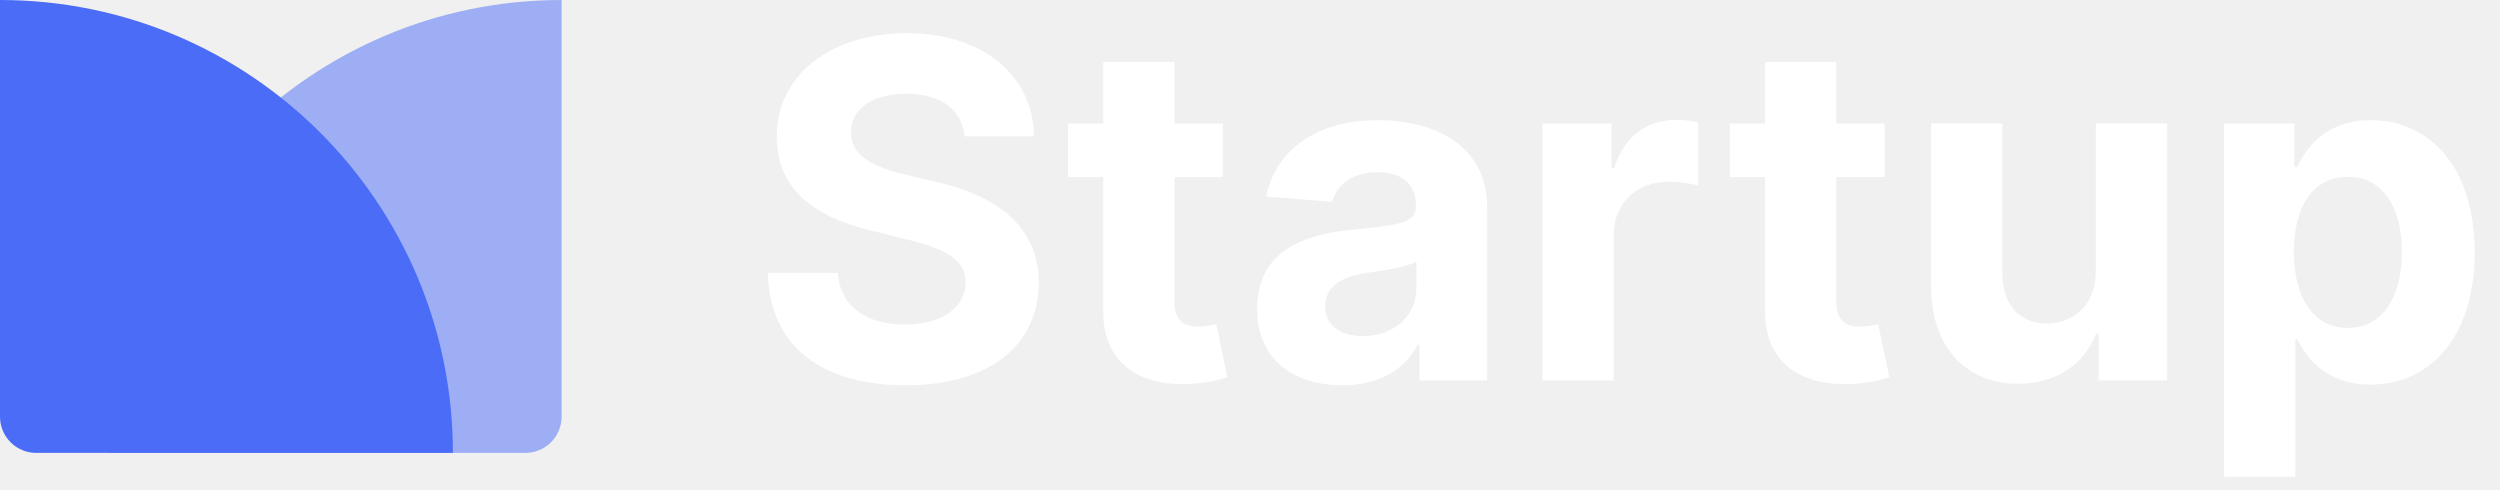
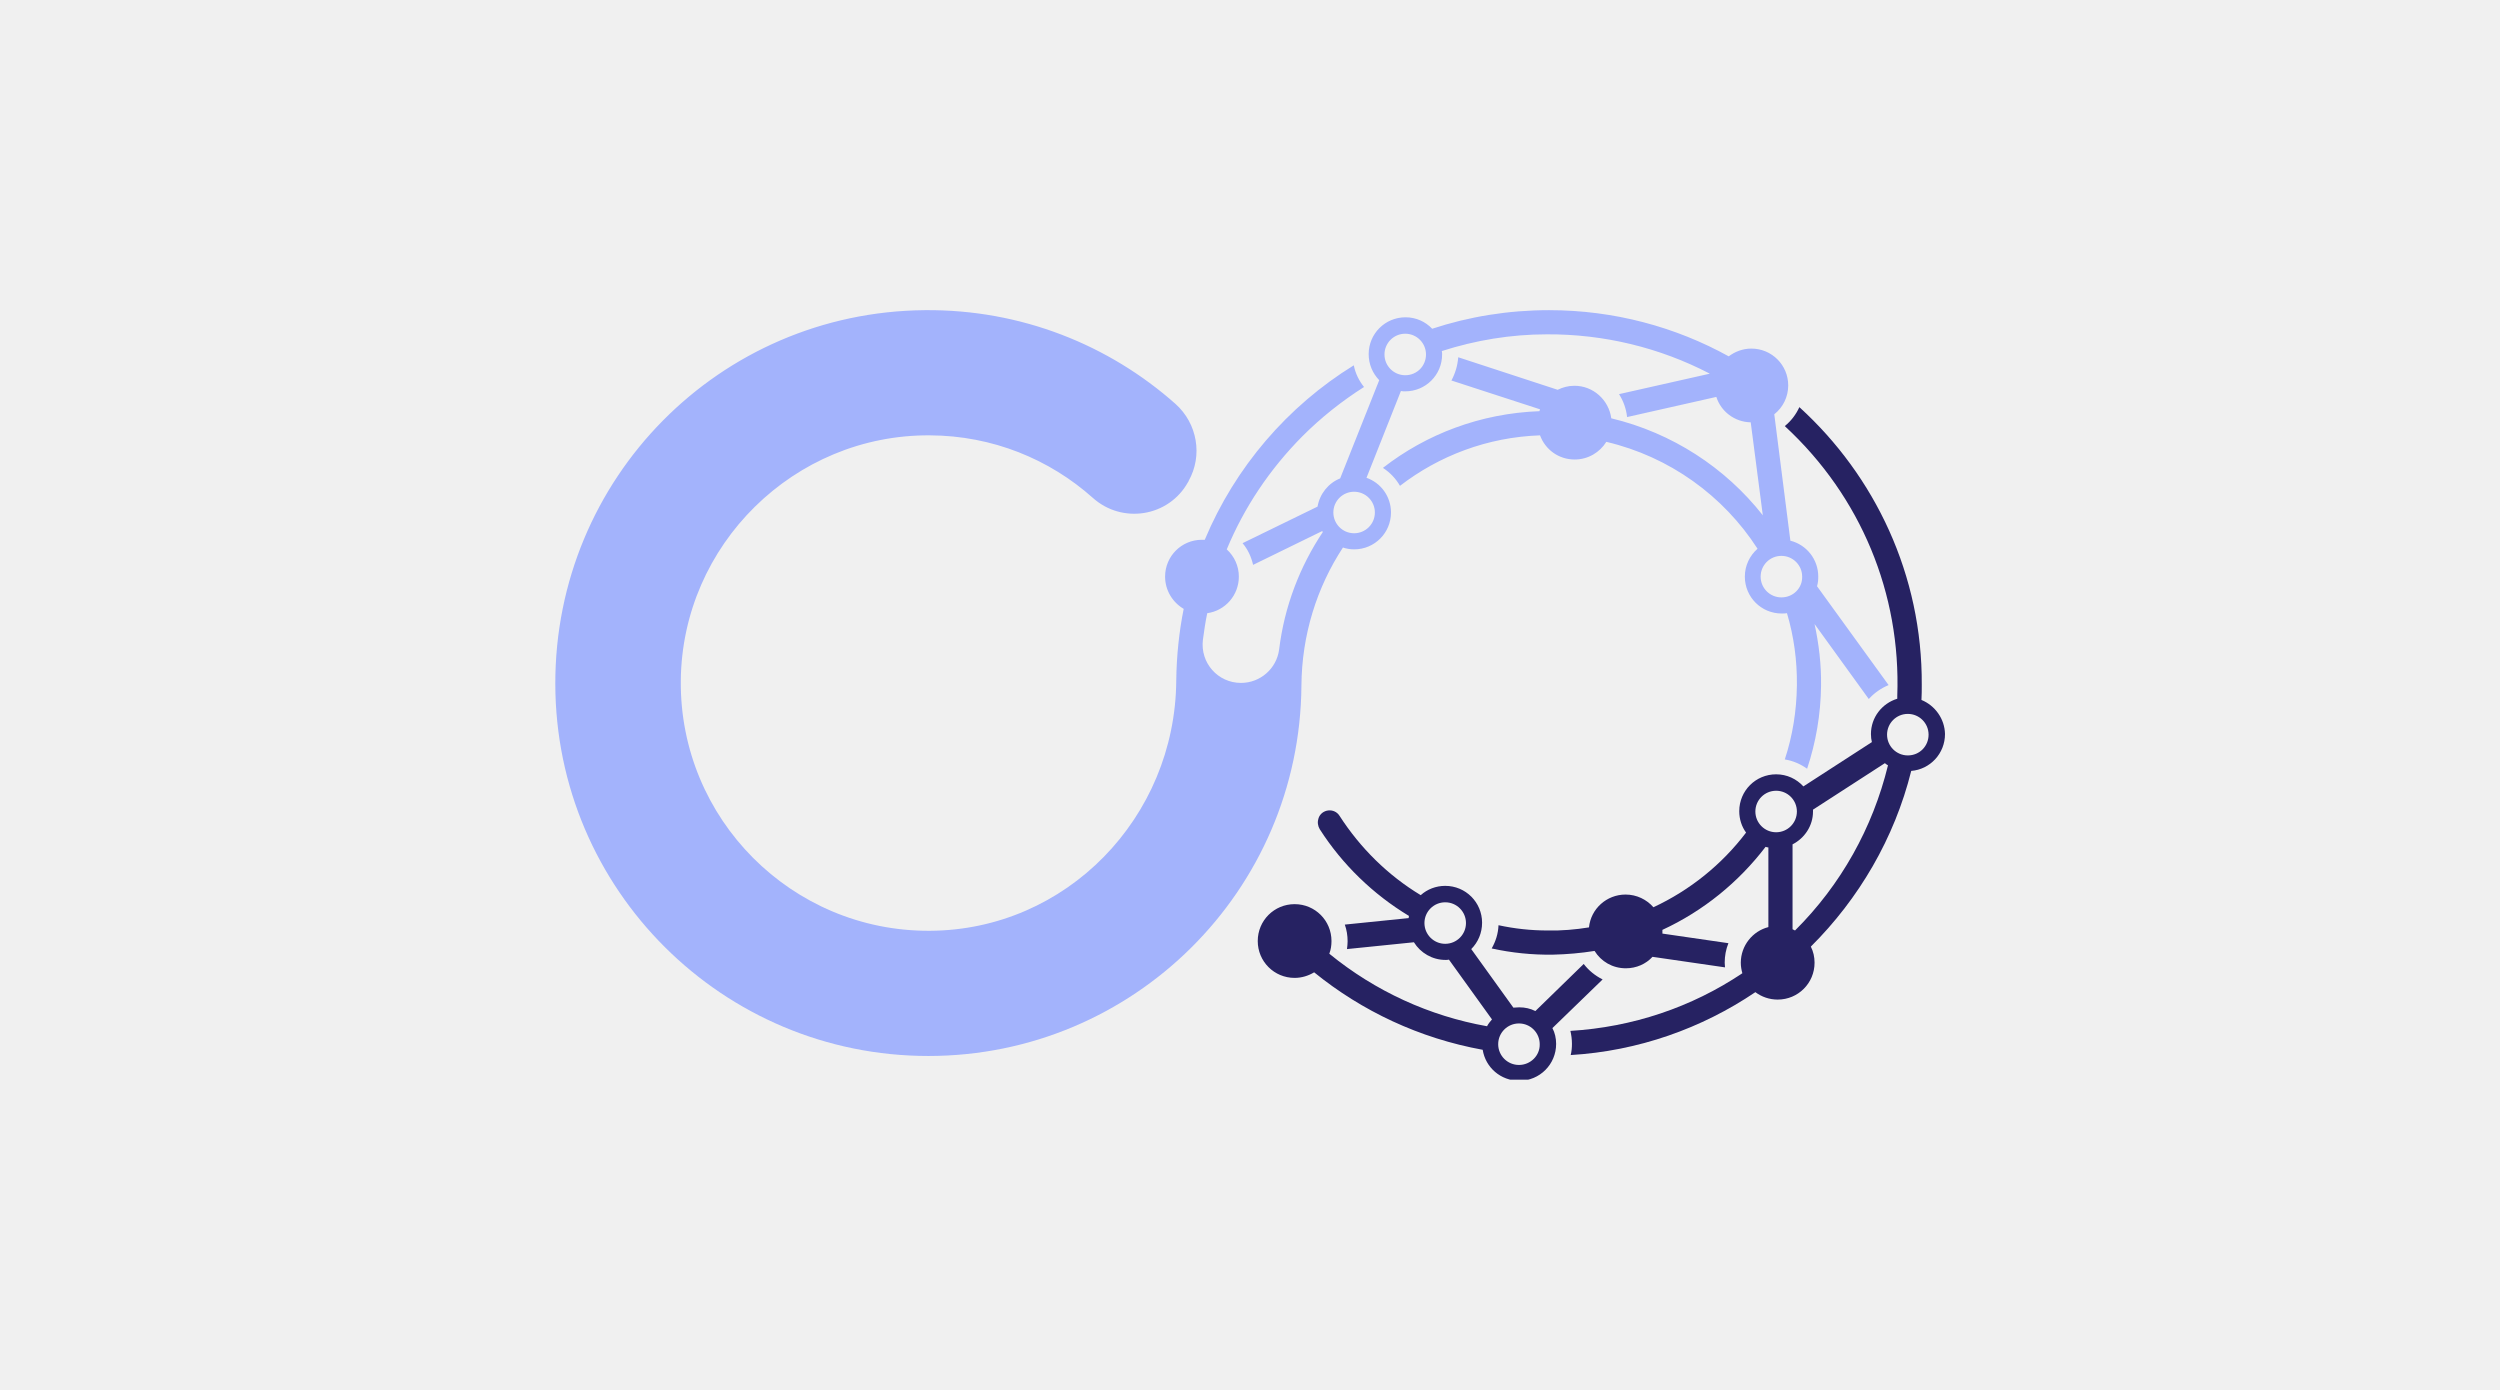
- <svg xmlns="http://www.w3.org/2000/svg" fill="none" height="27" viewBox="0 0 138 27" width="138">
-   <path d="m53.248 7.529h3.832c-.055-3.37-2.825-5.697-7.035-5.697-4.146 0-7.183 2.29-7.165 5.724-.009 2.788 1.957 4.386 5.152 5.152l2.059.517c2.059.498 3.204 1.089 3.213 2.364-.009 1.385-1.32 2.327-3.352 2.327-2.077 0-3.573-.96-3.702-2.853h-3.869c.102 4.09 3.028 6.205 7.617 6.205 4.616 0 7.331-2.207 7.34-5.669-.009-3.148-2.382-4.82-5.669-5.558l-1.699-.406c-1.643-.379-3.019-.988-2.991-2.345 0-1.219 1.08-2.114 3.038-2.114 1.911 0 3.084.868 3.232 2.354zm14.249-.711h-2.668v-3.398h-3.933v3.398h-1.939v2.955h1.939v7.386c-.018 2.779 1.874 4.155 4.727 4.035 1.016-.037 1.736-.24 2.133-.369l-.619-2.927c-.194.037-.609.129-.979.129-.785 0-1.329-.295-1.329-1.385v-6.869h2.668zm6.606 14.45c2.096 0 3.453-.914 4.146-2.234h.111v1.967h3.73v-9.565c0-3.379-2.862-4.801-6.02-4.801-3.398 0-5.632 1.625-6.177 4.21l3.638.295c.268-.942 1.108-1.634 2.521-1.634 1.339 0 2.105.674 2.105 1.837v.055c0 .914-.97 1.034-3.435 1.274-2.807.259-5.327 1.2-5.327 4.367 0 2.807 2.003 4.229 4.709 4.229zm1.126-2.715c-1.21 0-2.077-.563-2.077-1.643 0-1.108.914-1.653 2.299-1.847.859-.12 2.262-.323 2.733-.637v1.505c0 1.486-1.228 2.622-2.955 2.622zm9.912 2.447h3.933v-8.023c0-1.745 1.274-2.945 3.01-2.945.545 0 1.293.092 1.662.212v-3.49c-.351-.083-.84-.138-1.237-.138-1.588 0-2.89.923-3.407 2.678h-.148v-2.474h-3.813zm18.893-14.182h-2.668v-3.398h-3.934v3.398h-1.939v2.955h1.939v7.386c-.018 2.779 1.874 4.155 4.728 4.035 1.015-.037 1.735-.24 2.132-.369l-.618-2.927c-.194.037-.61.129-.979.129-.785 0-1.329-.295-1.329-1.385v-6.869h2.668zm11.656 8.143c.01 1.902-1.292 2.899-2.705 2.899-1.486 0-2.447-1.043-2.456-2.715v-8.328h-3.933v9.03c.009 3.315 1.948 5.337 4.801 5.337 2.133 0 3.666-1.099 4.303-2.761h.147v2.576h3.777v-14.182h-3.934zm7.08 11.357h3.933v-7.59h.12c.545 1.182 1.736 2.502 4.026 2.502 3.231 0 5.752-2.558 5.752-7.303 0-4.875-2.632-7.294-5.743-7.294-2.373 0-3.509 1.413-4.035 2.567h-.175v-2.382h-3.878zm3.85-12.409c0-2.53 1.071-4.146 2.982-4.146 1.948 0 2.982 1.69 2.982 4.146 0 2.474-1.052 4.192-2.982 4.192-1.893 0-2.982-1.662-2.982-4.192z" fill="#fff" />
-   <g fill="#4a6cf7">
-     <path d="m0 0c13.807 0 25 11.193 25 25h-23c-1.105 0-2-.895-2-2z" />
-     <path d="m6 25c0-13.807 11.193-25 25-25v23c0 1.105-.895 2-2 2z" opacity=".5" />
+ <svg xmlns="http://www.w3.org/2000/svg" width="500" zoomAndPan="magnify" viewBox="0 0 375 375" height="278" preserveAspectRatio="xMidYMid meet" version="1.0">
+   <defs>
+     <clipPath id="eaf55aed75">
+       <path d="M 189 218 L 283 218 L 283 291.273 L 189 291.273 Z M 189 218 " clip-rule="nonzero" />
+     </clipPath>
+     <clipPath id="4a3143baf0">
+       <path d="M 0 83.523 L 360 83.523 L 360 285 L 0 285 Z M 0 83.523 " clip-rule="nonzero" />
+     </clipPath>
+   </defs>
+   <g clip-path="url(#eaf55aed75)">
+     <path fill="#262262" d="M 282.629 264.238 C 280.625 263.234 278.867 261.816 277.531 260.059 L 264.488 272.766 C 263.152 272.098 261.73 271.762 260.145 271.762 C 259.641 271.762 259.055 271.848 258.555 271.848 L 247.188 256.047 C 249.023 254.207 250.113 251.699 250.113 248.941 C 250.113 243.426 245.68 238.992 240.164 238.992 C 237.656 238.992 235.316 239.914 233.559 241.5 C 224.699 236.152 217.258 228.797 211.66 220.102 C 210.238 217.844 206.809 218.262 205.973 220.77 L 205.973 220.855 C 205.641 221.773 205.809 222.859 206.309 223.695 C 212.41 233.227 220.688 241.25 230.383 247.102 C 230.383 247.27 230.301 247.438 230.301 247.688 L 213.078 249.441 C 213.582 250.863 213.832 252.367 213.832 253.957 C 213.832 254.625 213.75 255.379 213.664 256.047 L 231.723 254.207 C 233.477 257.051 236.652 258.973 240.246 258.973 C 240.582 258.973 240.918 258.973 241.168 258.891 L 252.785 275.023 C 252.285 275.609 251.785 276.191 251.449 276.863 C 235.902 274.102 221.273 267.414 208.898 257.301 C 209.316 256.215 209.484 255.043 209.484 253.875 C 209.484 248.355 205.055 243.926 199.539 243.926 C 194.02 243.926 189.59 248.355 189.59 253.875 C 189.59 259.391 194.02 263.82 199.539 263.82 C 201.461 263.82 203.301 263.234 204.805 262.316 C 217.676 272.766 233.227 280.121 250.277 283.215 C 251.031 287.98 255.129 291.574 260.145 291.574 C 265.66 291.574 270.09 287.145 270.09 281.625 C 270.09 280.121 269.758 278.617 269.086 277.363 Z M 240.164 254.625 C 237.07 254.625 234.562 252.117 234.562 249.023 C 234.562 245.934 237.07 243.426 240.164 243.426 C 243.258 243.426 245.766 245.934 245.766 249.023 C 245.766 252.117 243.258 254.625 240.164 254.625 Z M 260.059 287.309 C 256.965 287.309 254.457 284.801 254.457 281.711 C 254.457 278.617 256.965 276.109 260.059 276.109 C 263.152 276.109 265.66 278.617 265.66 281.711 C 265.742 284.801 263.152 287.309 260.059 287.309 Z M 260.059 287.309 " fill-opacity="1" fill-rule="nonzero" />
+   </g>
+   <path fill="#262262" d="M 368.648 188.836 C 368.73 187.5 368.73 186.078 368.73 184.742 C 368.898 155.148 356.109 128.398 335.711 109.84 C 334.793 111.848 333.453 113.602 331.781 114.941 C 331.867 115.023 331.949 115.109 332.031 115.191 C 352.262 134 363.129 160.082 362.125 187.75 C 362.125 188 362.125 188.254 362.125 188.504 C 358.031 189.758 355.02 193.52 355.02 198.031 C 355.02 198.785 355.105 199.539 355.273 200.207 L 336.797 212.16 C 334.957 210.152 332.367 208.898 329.441 208.898 C 323.926 208.898 319.492 213.332 319.492 218.848 C 319.492 221.02 320.164 223.027 321.332 224.617 C 314.812 233.227 306.203 240.164 296.34 244.762 C 294.5 242.672 291.824 241.336 288.816 241.336 C 283.715 241.336 279.453 245.18 278.953 250.195 C 275.355 250.781 271.594 251.113 267.832 251.031 C 263.234 251.031 258.805 250.531 254.543 249.609 C 254.457 251.867 253.789 253.957 252.703 255.879 C 258.055 257.051 263.57 257.637 269.254 257.551 C 273.016 257.469 276.777 257.133 280.457 256.547 C 282.211 259.391 285.305 261.23 288.898 261.23 C 291.742 261.23 294.332 260.059 296.086 258.137 L 315.648 260.98 C 315.648 260.562 315.566 260.145 315.566 259.727 C 315.566 257.887 315.898 256.129 316.566 254.457 L 298.762 251.867 C 298.762 251.699 298.762 251.449 298.762 251.281 C 298.762 251.113 298.762 250.949 298.762 250.863 C 309.797 245.766 319.328 237.992 326.598 228.461 C 326.852 228.543 327.102 228.629 327.352 228.629 L 327.352 250.113 C 323.09 251.199 319.91 255.129 319.91 259.727 C 319.91 260.727 320.078 261.648 320.328 262.566 C 306.621 271.762 290.652 277.113 273.938 278.117 C 274.188 279.203 274.355 280.371 274.355 281.625 C 274.355 282.629 274.27 283.633 274.02 284.637 C 292.242 283.547 309.379 277.445 323.84 267.668 C 325.512 268.922 327.602 269.672 329.859 269.672 C 335.375 269.672 339.809 265.242 339.809 259.727 C 339.809 258.137 339.473 256.715 338.805 255.379 C 351.762 242.504 361.375 226.121 365.887 207.98 C 370.988 207.562 375 203.301 375 198.031 C 374.918 193.938 372.324 190.344 368.648 188.836 Z M 329.441 224.531 C 326.348 224.531 323.84 222.023 323.84 218.93 C 323.84 215.84 326.348 213.332 329.441 213.332 C 332.535 213.332 335.043 215.84 335.043 218.93 C 335.043 222.023 332.535 224.531 329.441 224.531 Z M 334.539 251.031 C 334.289 250.949 334.121 250.781 333.871 250.695 L 333.871 227.793 C 337.133 226.121 339.391 222.777 339.391 218.93 C 339.391 218.766 339.391 218.598 339.391 218.43 L 358.781 205.891 C 359.035 206.141 359.367 206.309 359.617 206.477 C 355.523 223.277 346.914 238.742 334.539 251.031 Z M 364.969 203.801 C 361.875 203.801 359.367 201.293 359.367 198.199 C 359.367 195.105 361.875 192.598 364.969 192.598 C 368.062 192.598 370.57 195.105 370.57 198.199 C 370.57 201.293 368.145 203.801 364.969 203.801 Z M 364.969 203.801 " fill-opacity="1" fill-rule="nonzero" />
+   <g clip-path="url(#4a3143baf0)">
+     <path fill="#a3b3fc" d="M 340.477 158.16 C 340.727 157.324 340.809 156.488 340.809 155.566 C 340.809 150.887 337.633 146.957 333.285 145.871 L 328.941 111.766 C 331.281 109.926 332.703 107.082 332.703 103.988 C 332.703 98.473 328.27 94.043 322.754 94.043 C 320.414 94.043 318.324 94.879 316.652 96.133 C 302.273 88.191 285.723 83.676 268.168 83.676 C 257.133 83.676 246.516 85.434 236.652 88.691 C 234.812 86.77 232.305 85.602 229.465 85.602 C 223.945 85.602 219.516 90.031 219.516 95.547 C 219.516 98.305 220.602 100.73 222.359 102.57 L 211.824 129.066 C 208.648 130.32 206.309 133.246 205.723 136.676 L 185.492 146.539 C 186.914 148.211 187.836 150.219 188.336 152.391 L 206.977 143.277 C 207.062 143.363 207.062 143.445 207.145 143.531 C 200.957 152.809 196.777 163.594 195.359 175.211 C 194.688 180.395 190.258 184.238 185.074 184.238 C 178.805 184.238 174.043 178.805 174.793 172.621 C 175.129 170.195 175.461 167.773 175.965 165.43 C 180.812 164.762 184.492 160.582 184.492 155.566 C 184.492 152.641 183.238 150.051 181.23 148.211 C 185.91 136.926 192.766 126.645 201.629 117.699 C 206.727 112.602 212.328 108.168 218.262 104.406 C 216.926 102.734 215.922 100.73 215.504 98.555 C 197.613 109.59 183.488 126.059 175.297 145.621 C 175.043 145.621 174.793 145.621 174.543 145.621 C 169.027 145.621 164.594 150.051 164.594 155.566 C 164.594 159.246 166.602 162.504 169.609 164.262 C 168.355 170.531 167.688 176.969 167.605 183.57 C 167.355 220.52 138.012 250.949 101.062 251.113 C 63.867 251.281 33.605 220.938 33.938 183.656 C 34.273 146.957 64.535 117.199 101.148 117.449 C 118.035 117.531 133.414 123.887 145.117 134.336 C 153.059 141.441 165.598 139.434 170.781 130.07 C 170.863 129.988 170.949 129.82 170.949 129.738 C 174.793 122.883 173.289 114.273 167.438 109.004 C 149.465 93.039 125.723 83.426 99.727 83.676 C 44.305 84.18 0 129.066 0.082 184.492 C 0.168 239.996 45.223 284.887 100.73 284.887 C 156.07 284.887 200.957 240.246 201.375 184.992 C 201.461 171.281 205.555 158.41 212.578 147.711 C 213.496 148.043 214.586 148.211 215.586 148.211 C 221.105 148.211 225.535 143.781 225.535 138.262 C 225.535 133.918 222.777 130.238 218.93 128.902 L 228.211 105.496 C 228.629 105.578 228.961 105.578 229.379 105.578 C 234.898 105.578 239.328 101.148 239.328 95.629 C 239.328 95.297 239.328 94.961 239.246 94.711 C 248.355 91.785 257.887 90.199 267.582 90.199 C 282.965 90.113 298.094 93.793 311.551 100.812 L 287.059 106.332 C 288.23 108.168 288.98 110.258 289.234 112.516 L 313.309 107.082 C 314.562 111.012 318.238 113.855 322.586 113.938 L 325.848 139.016 C 315.73 126.141 301.355 116.781 284.969 112.852 C 284.301 107.918 280.121 104.074 275.023 104.074 C 273.352 104.074 271.848 104.492 270.508 105.16 L 243.676 96.383 C 243.508 98.641 242.84 100.812 241.836 102.652 L 265.742 110.426 C 265.66 110.594 265.66 110.762 265.578 110.93 C 249.695 111.512 235.066 117.113 223.363 126.227 C 225.285 127.48 226.871 129.152 227.961 131.074 C 238.492 122.965 251.531 117.949 265.742 117.449 C 267.164 121.293 270.758 123.969 275.105 123.969 C 278.699 123.969 281.875 122.047 283.633 119.203 C 300.684 123.215 315.23 133.75 324.426 148.043 C 322.336 149.883 321 152.559 321 155.566 C 321 161.086 325.43 165.516 330.945 165.516 C 331.449 165.516 331.867 165.516 332.367 165.43 C 334.207 171.617 335.125 178.137 335.043 184.91 C 334.957 191.848 333.871 198.535 331.781 204.887 C 333.957 205.223 336.047 206.141 337.801 207.395 C 340.141 200.375 341.48 192.766 341.562 184.992 C 341.645 179.309 340.977 173.707 339.809 168.355 L 354.438 188.586 C 355.941 186.914 357.781 185.66 359.785 184.824 Z M 221.188 138.262 C 221.188 141.355 218.68 143.863 215.586 143.863 C 212.496 143.863 209.988 141.355 209.988 138.262 C 209.988 135.172 212.496 132.664 215.586 132.664 C 218.68 132.664 221.188 135.172 221.188 138.262 Z M 229.379 101.23 C 226.289 101.23 223.781 98.723 223.781 95.629 C 223.781 92.539 226.289 90.031 229.379 90.031 C 232.473 90.031 234.98 92.539 234.98 95.629 C 234.98 98.723 232.559 101.23 229.379 101.23 Z M 330.863 161.168 C 327.77 161.168 325.262 158.66 325.262 155.566 C 325.262 152.473 327.77 149.965 330.863 149.965 C 333.957 149.965 336.465 152.473 336.465 155.566 C 336.547 158.66 334.039 161.168 330.863 161.168 Z M 330.863 161.168 " fill-opacity="1" fill-rule="nonzero" />
  </g>
</svg>
